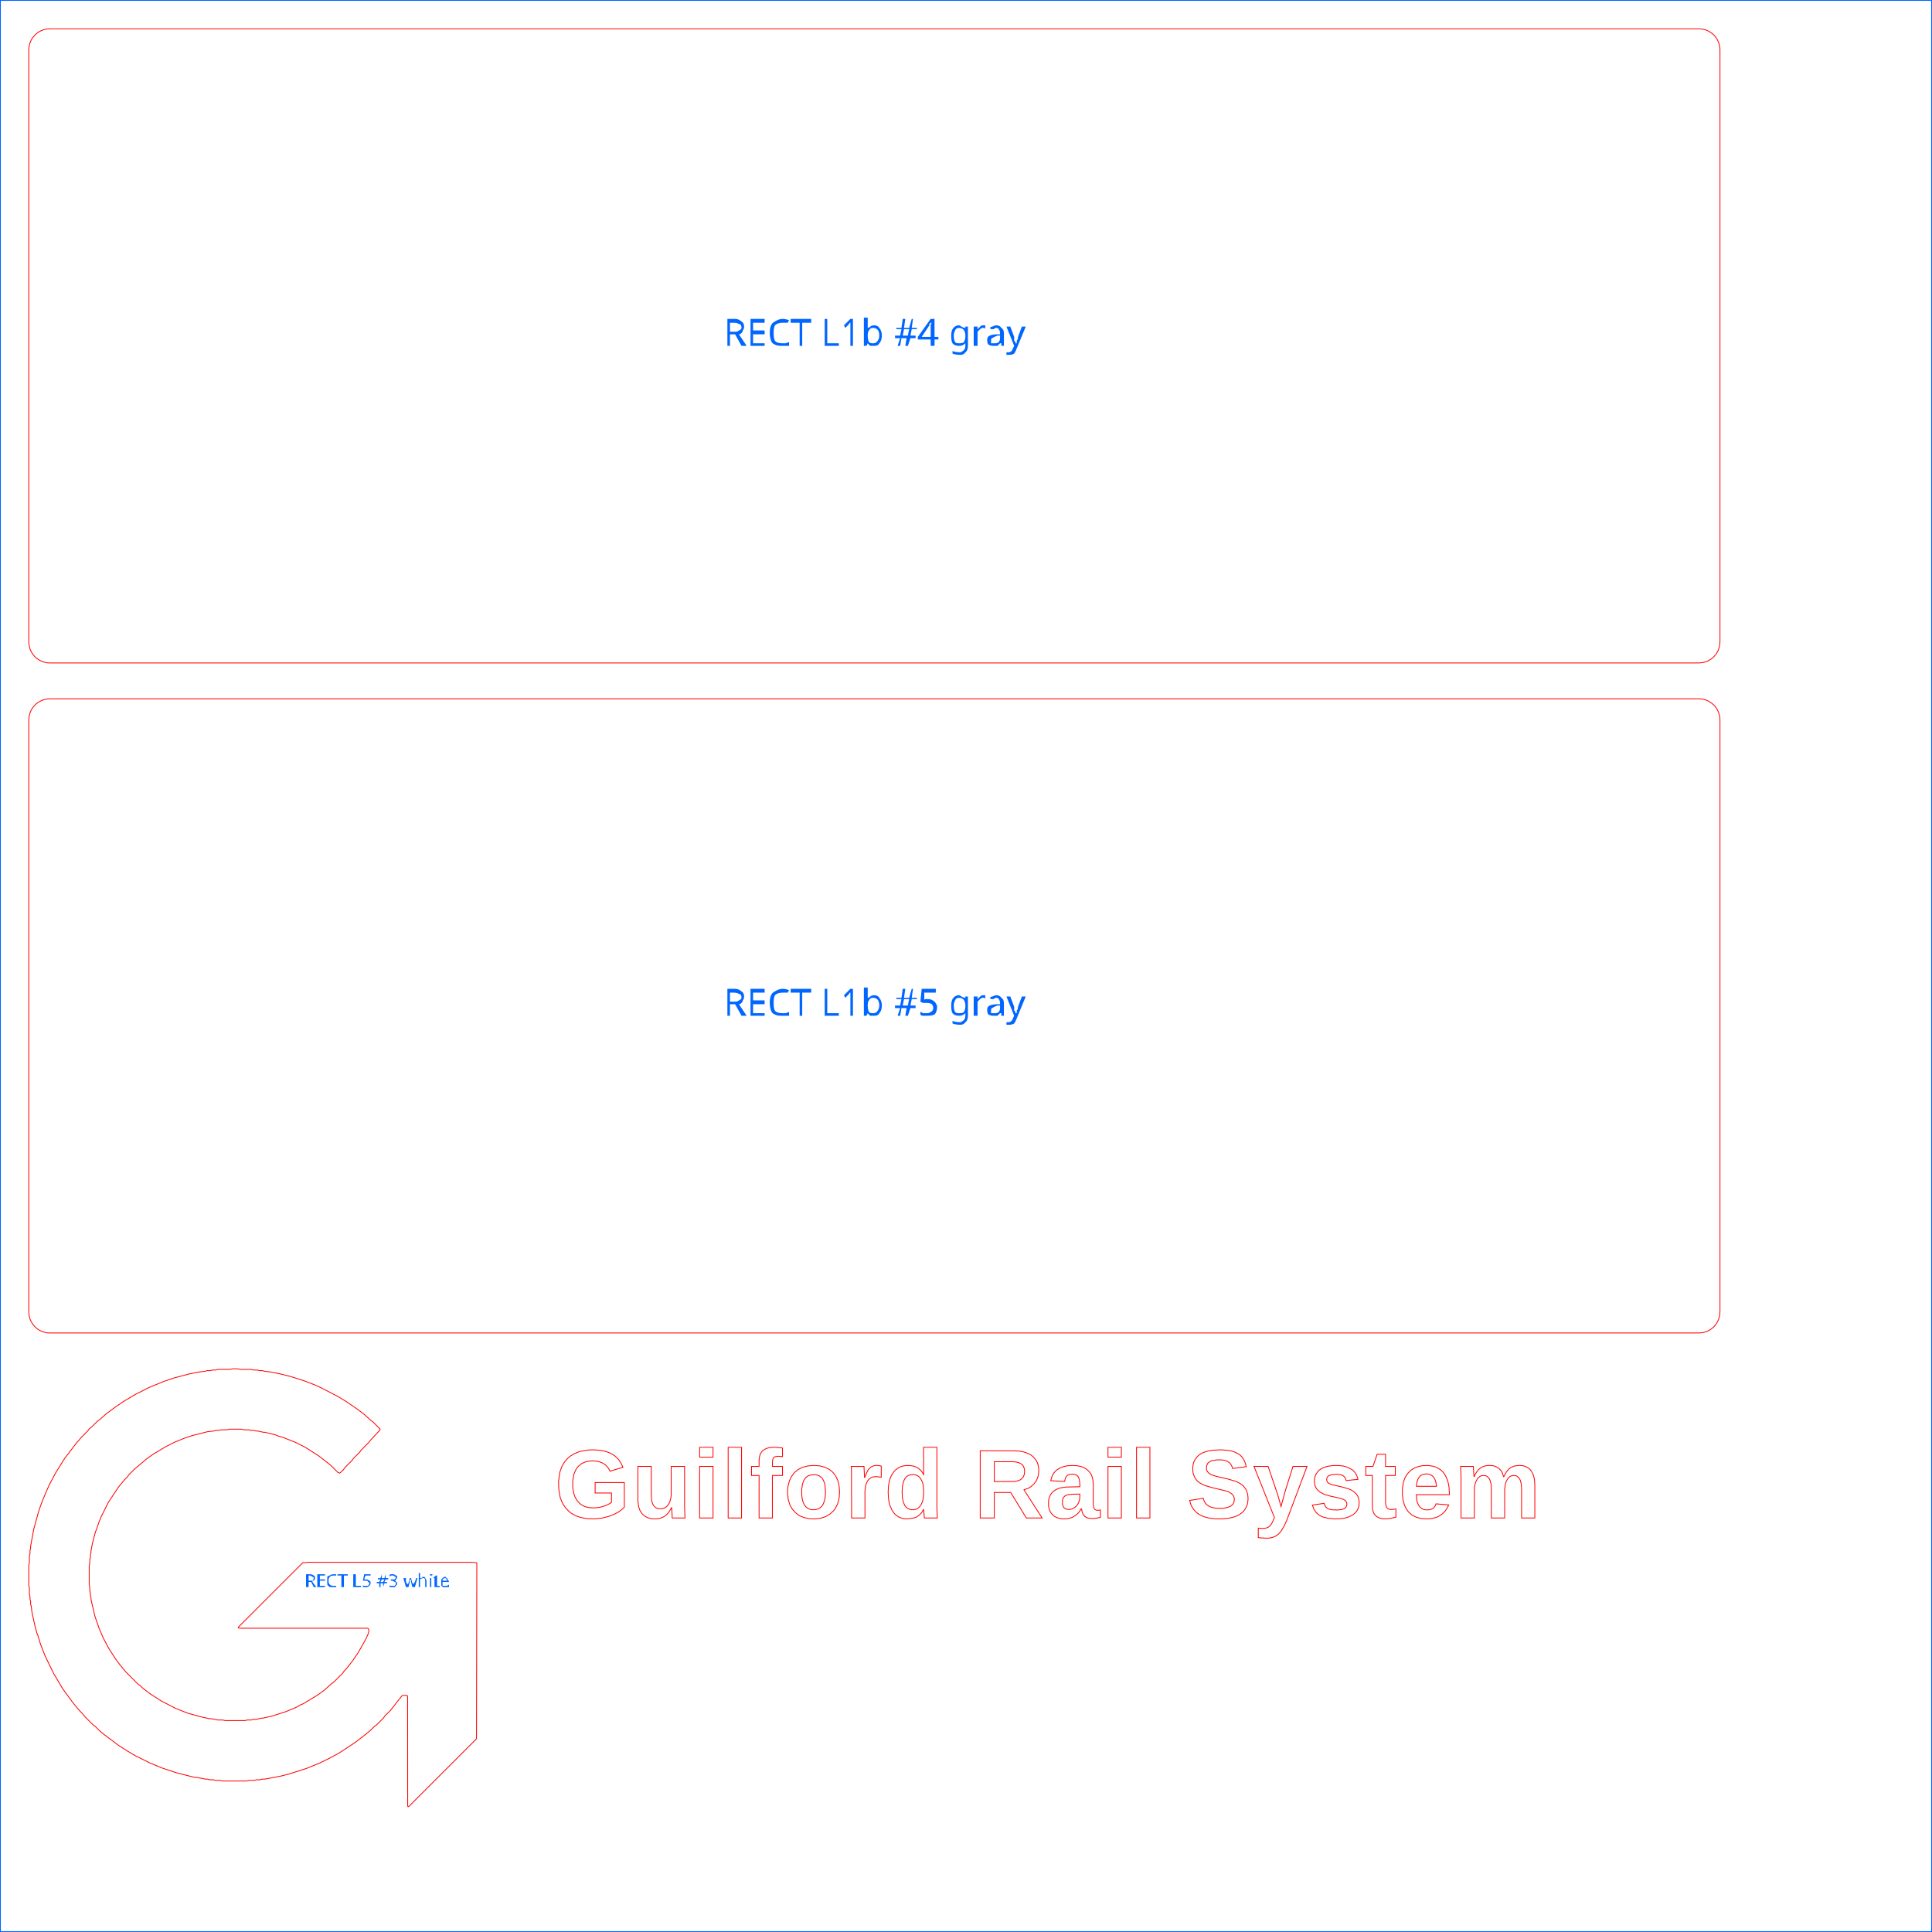
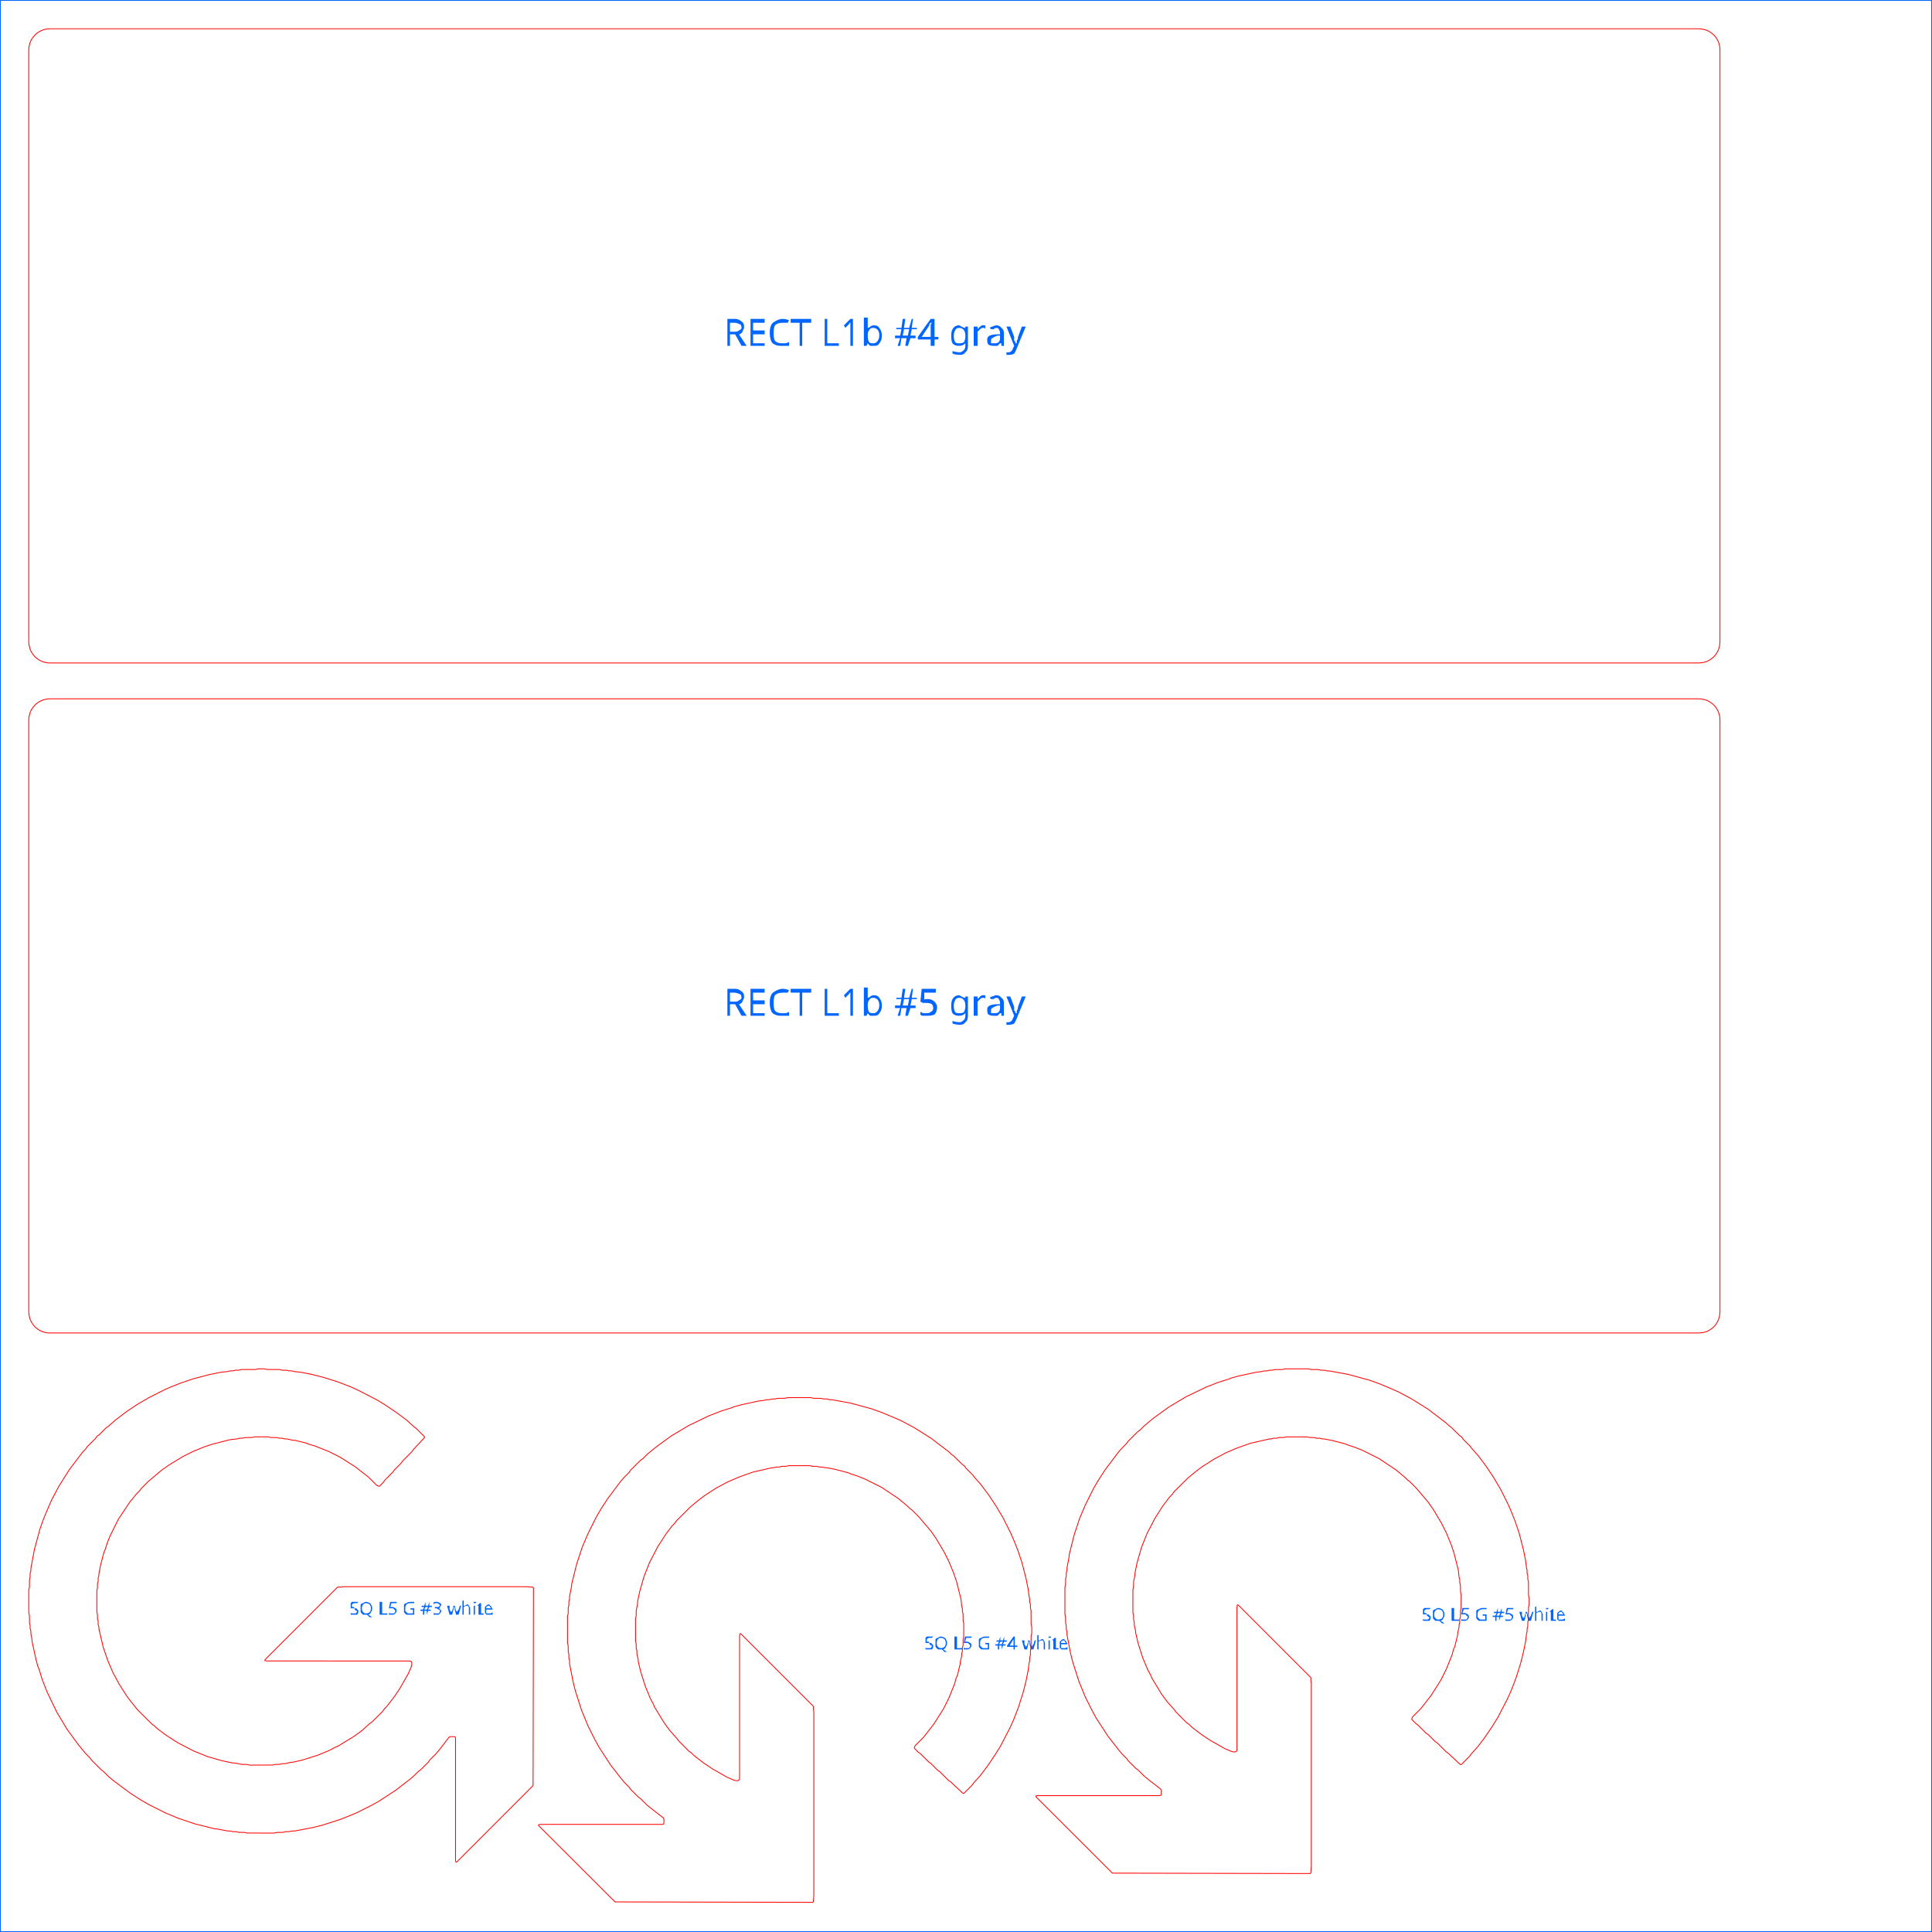
<svg xmlns="http://www.w3.org/2000/svg" width="23.5in" height="23.5in" viewBox="0 0 23.5 23.5">
  <g id="guides_do_not_output" fill="none" stroke="#0066FF" stroke-width="0.02">
    <rect x="0" y="0" width="23.5" height="23.5" />
  </g>
  <g id="labels_do_not_output" fill="#0066FF">
    <text x="10.636" y="4.207" font-size="0.45" text-anchor="middle" font-family="sans-serif">RECT L1b #4 gray</text>
    <text x="10.636" y="12.357" font-size="0.45" text-anchor="middle" font-family="sans-serif">RECT L1b #5 gray</text>
-     <text x="4.592" y="19.306" font-size="0.22" text-anchor="middle" font-family="sans-serif">RECT L5 #3 white</text>
+     <text x="5.128" y="19.642" font-size="0.22" text-anchor="middle" font-family="sans-serif">SQ L5 G #3 white</text>
+     <text x="12.122" y="20.064" font-size="0.22" text-anchor="middle" font-family="sans-serif">SQ L5 G #4 white</text>
+     <text x="18.172" y="19.714" font-size="0.22" text-anchor="middle" font-family="sans-serif">SQ L5 G #5 white</text>
  </g>
  <g id="cut" fill="none" stroke="#FF0000" stroke-width="0.01">
-     <path fill-rule="evenodd" d="M20.664,8.064 L0.607,8.064 L0.569,8.062 L0.52,8.049 L0.486,8.034 L0.454,8.014 L0.425,7.989 L0.401,7.96 L0.38,7.928 L0.365,7.894 L0.353,7.845 L0.35,7.807 L0.35,0.607 L0.353,0.569 L0.365,0.52 L0.38,0.486 L0.401,0.454 L0.434,0.417 L0.464,0.393 L0.497,0.375 L0.532,0.361 L0.569,0.353 L0.607,0.35 L20.664,0.35 L20.702,0.353 L20.751,0.365 L20.785,0.38 L20.817,0.401 L20.846,0.425 L20.871,0.454 L20.891,0.486 L20.906,0.52 L20.919,0.569 L20.921,0.607 L20.921,7.807 L20.916,7.857 L20.902,7.905 L20.878,7.95 L20.846,7.989 L20.807,8.021 L20.763,8.045 L20.715,8.059 Z M20.664,16.214 L0.607,16.214 L0.569,16.212 L0.52,16.199 L0.486,16.184 L0.454,16.164 L0.425,16.139 L0.401,16.11 L0.38,16.078 L0.365,16.044 L0.353,15.995 L0.35,15.957 L0.35,8.757 L0.353,8.719 L0.365,8.671 L0.38,8.636 L0.401,8.604 L0.434,8.567 L0.464,8.543 L0.497,8.525 L0.532,8.511 L0.569,8.503 L0.607,8.5 L20.664,8.5 L20.702,8.503 L20.751,8.515 L20.785,8.53 L20.817,8.551 L20.846,8.575 L20.871,8.604 L20.891,8.636 L20.906,8.671 L20.919,8.719 L20.921,8.757 L20.921,15.957 L20.916,16.007 L20.902,16.055 L20.878,16.1 L20.846,16.139 L20.807,16.171 L20.763,16.195 L20.715,16.209 Z M4.955,20.625 L4.947,20.622 L4.902,20.622 L4.887,20.629 L4.749,20.805 L4.681,20.872 L4.666,20.895 L4.58,20.981 L4.558,20.996 L4.505,21.048 L4.46,21.086 L4.318,21.196 L4.123,21.324 L4.041,21.369 L3.891,21.444 L3.726,21.511 L3.516,21.578 L3.419,21.603 L3.224,21.64 L3.186,21.641 L3.164,21.648 L3.119,21.648 L3.096,21.655 L3.029,21.656 L2.999,21.663 L2.707,21.663 L2.684,21.656 L2.617,21.655 L2.594,21.648 L2.549,21.648 L2.527,21.641 L2.497,21.64 L2.385,21.618 L2.362,21.618 L2.145,21.563 L1.965,21.503 L1.823,21.444 L1.643,21.354 L1.553,21.301 L1.445,21.232 L1.265,21.097 L1.216,21.056 L1.155,20.996 L1.133,20.981 L1.028,20.876 L1.009,20.85 L0.965,20.805 L0.886,20.71 L0.764,20.543 L0.652,20.355 L0.547,20.138 L0.494,20.003 L0.46,19.891 L0.45,19.868 L0.427,19.786 L0.388,19.606 L0.38,19.538 L0.373,19.516 L0.372,19.479 L0.365,19.456 L0.365,19.419 L0.358,19.396 L0.357,19.314 L0.35,19.284 L0.35,19.036 L0.357,19.006 L0.358,18.924 L0.365,18.901 L0.365,18.857 L0.372,18.834 L0.373,18.804 L0.41,18.602 L0.472,18.377 L0.509,18.272 L0.562,18.145 L0.599,18.062 L0.674,17.92 L0.786,17.74 L0.935,17.545 L0.964,17.515 L0.98,17.493 L1.069,17.403 L1.088,17.377 L1.111,17.361 L1.185,17.287 L1.208,17.271 L1.288,17.2 L1.41,17.109 L1.523,17.034 L1.65,16.959 L1.815,16.876 L1.995,16.802 L2.13,16.757 L2.302,16.712 L2.422,16.688 L2.497,16.679 L2.519,16.672 L2.557,16.672 L2.579,16.665 L2.624,16.664 L2.647,16.657 L2.797,16.657 L2.827,16.65 L2.894,16.65 L2.924,16.657 L3.059,16.657 L3.081,16.664 L3.134,16.665 L3.156,16.672 L3.194,16.672 L3.216,16.679 L3.291,16.688 L3.411,16.712 L3.531,16.742 L3.696,16.794 L3.831,16.846 L3.913,16.884 L4.115,16.989 L4.213,17.049 L4.333,17.131 L4.43,17.204 L4.513,17.279 L4.535,17.294 L4.621,17.38 L4.623,17.388 L4.621,17.395 L4.502,17.523 L4.486,17.545 L4.389,17.643 L4.374,17.665 L4.299,17.74 L4.284,17.762 L4.194,17.852 L4.179,17.875 L4.141,17.912 L4.13,17.919 L4.108,17.908 L4.018,17.819 L3.876,17.708 L3.711,17.603 L3.591,17.543 L3.441,17.483 L3.374,17.464 L3.351,17.453 L3.224,17.422 L3.201,17.421 L3.141,17.407 L3.111,17.406 L3.089,17.399 L3.051,17.399 L3.029,17.392 L2.962,17.391 L2.939,17.384 L2.789,17.384 L2.759,17.391 L2.684,17.392 L2.662,17.399 L2.624,17.399 L2.602,17.406 L2.527,17.414 L2.34,17.461 L2.25,17.491 L2.122,17.543 L2.017,17.596 L1.867,17.686 L1.79,17.74 L1.639,17.867 L1.564,17.942 L1.549,17.965 L1.512,18.002 L1.44,18.09 L1.319,18.272 L1.229,18.452 L1.199,18.527 L1.172,18.609 L1.161,18.632 L1.124,18.774 L1.107,18.864 L1.107,18.887 L1.1,18.909 L1.099,18.947 L1.092,18.969 L1.091,19.021 L1.085,19.044 L1.085,19.276 L1.091,19.299 L1.092,19.351 L1.099,19.374 L1.1,19.411 L1.107,19.433 L1.107,19.456 L1.154,19.658 L1.206,19.808 L1.258,19.928 L1.326,20.055 L1.409,20.183 L1.455,20.245 L1.527,20.333 L1.68,20.486 L1.703,20.502 L1.738,20.535 L1.827,20.603 L1.957,20.687 L2.13,20.777 L2.28,20.837 L2.437,20.881 L2.549,20.906 L2.579,20.906 L2.647,20.921 L2.707,20.921 L2.737,20.928 L2.984,20.928 L3.006,20.921 L3.059,20.921 L3.081,20.914 L3.119,20.913 L3.179,20.899 L3.201,20.898 L3.306,20.874 L3.471,20.822 L3.599,20.769 L3.658,20.736 L3.688,20.724 L3.861,20.619 L3.946,20.558 L4.033,20.479 L4.056,20.464 L4.168,20.352 L4.187,20.325 L4.216,20.295 L4.295,20.193 L4.357,20.101 L4.447,19.943 L4.477,19.876 L4.486,19.846 L4.486,19.823 L4.477,19.808 L4.468,19.805 L2.924,19.805 L2.899,19.801 L2.899,19.793 L2.913,19.778 L3.681,19.01 L3.688,19.006 L3.711,19.008 L3.741,19.003 L5.727,19.003 L5.794,19.008 L5.8,19.014 L5.796,21.15 L4.97,21.976 L4.961,21.974 L4.959,21.959 L4.958,20.64 Z M7.971,18.335 L7.999,18.349 L8.015,18.352 L8.052,18.352 L8.078,18.345 L8.101,18.331 L8.116,18.318 L8.134,18.294 L8.148,18.266 L8.16,18.223 L8.164,18.186 L8.164,17.837 L8.327,17.837 L8.327,18.337 L8.332,18.464 L8.177,18.464 L8.17,18.339 L8.167,18.339 L8.149,18.372 L8.13,18.401 L8.108,18.424 L8.084,18.443 L8.058,18.457 L8.029,18.467 L7.998,18.473 L7.965,18.475 L7.933,18.474 L7.904,18.468 L7.877,18.46 L7.842,18.441 L7.812,18.414 L7.796,18.392 L7.782,18.367 L7.772,18.339 L7.765,18.307 L7.759,18.254 L7.759,17.837 L7.922,17.837 L7.922,18.188 L7.925,18.239 L7.928,18.261 L7.941,18.297 L7.949,18.312 Z M8.51,18.464 L8.51,17.837 L8.673,17.837 L8.673,18.464 Z M10.141,18.374 L10.097,18.415 L10.046,18.446 L9.986,18.466 L9.918,18.475 L9.846,18.473 L9.782,18.46 L9.726,18.437 L9.678,18.402 L9.638,18.358 L9.608,18.305 L9.589,18.244 L9.58,18.174 L9.58,18.125 L9.585,18.078 L9.601,18.015 L9.627,17.959 L9.663,17.912 L9.709,17.874 L9.763,17.847 L9.826,17.831 L9.897,17.825 L9.969,17.83 L10.032,17.846 L10.086,17.872 L10.131,17.909 L10.166,17.955 L10.192,18.011 L10.207,18.076 L10.212,18.15 L10.207,18.222 L10.191,18.286 L10.164,18.341 Z M10.016,18.006 L9.999,17.979 L9.969,17.954 L9.932,17.94 L9.899,17.937 L9.854,17.943 L9.834,17.95 L9.816,17.961 L9.801,17.974 L9.776,18.009 L9.76,18.057 L9.752,18.116 L9.752,18.183 L9.757,18.228 L9.767,18.267 L9.781,18.3 L9.807,18.333 L9.831,18.35 L9.859,18.361 L9.88,18.364 L9.915,18.363 L9.937,18.358 L9.957,18.351 L9.975,18.34 L9.99,18.327 L10.004,18.31 L10.015,18.291 L10.032,18.243 L10.04,18.184 L10.041,18.15 L10.035,18.067 L10.029,18.04 Z M10.357,17.91 L10.354,17.837 L10.509,17.837 L10.516,17.971 L10.519,17.971 L10.538,17.922 L10.555,17.888 L10.571,17.865 L10.593,17.845 L10.619,17.832 L10.65,17.825 L10.688,17.826 L10.719,17.833 L10.719,17.969 L10.682,17.963 L10.65,17.961 L10.621,17.964 L10.596,17.973 L10.574,17.988 L10.555,18.01 L10.54,18.038 L10.533,18.059 L10.525,18.097 L10.521,18.14 L10.521,18.464 L10.358,18.464 Z M12.441,17.658 L12.478,17.669 L12.512,17.683 L12.542,17.7 L12.569,17.721 L12.6,17.758 L12.616,17.787 L12.627,17.818 L12.635,17.871 L12.634,17.919 L12.623,17.971 L12.608,18.006 L12.578,18.049 L12.54,18.083 L12.507,18.103 L12.455,18.121 L12.676,18.464 L12.484,18.464 L12.294,18.154 L12.094,18.154 L12.094,18.464 L11.923,18.464 L11.923,17.647 L12.354,17.648 L12.399,17.651 Z M12.359,17.783 L12.313,17.78 L12.094,17.78 L12.094,18.021 L12.34,18.02 L12.389,18.01 L12.413,17.998 L12.426,17.988 L12.447,17.964 L12.459,17.934 L12.463,17.898 L12.459,17.862 L12.447,17.832 L12.426,17.809 L12.396,17.793 Z M7.31,18.331 L7.351,18.319 L7.388,18.304 L7.419,18.287 L7.438,18.273 L7.438,18.16 L7.239,18.16 L7.239,18.033 L7.594,18.033 L7.594,18.333 L7.559,18.365 L7.52,18.393 L7.475,18.417 L7.408,18.444 L7.319,18.466 L7.226,18.475 L7.143,18.472 L7.113,18.468 L7.057,18.456 L7.006,18.438 L6.96,18.413 L6.939,18.399 L6.919,18.383 L6.884,18.346 L6.854,18.304 L6.841,18.281 L6.82,18.231 L6.812,18.205 L6.797,18.117 L6.794,18.019 L6.806,17.928 L6.812,17.9 L6.83,17.849 L6.841,17.825 L6.868,17.781 L6.884,17.761 L6.92,17.725 L6.94,17.71 L6.984,17.683 L7.033,17.662 L7.059,17.654 L7.147,17.638 L7.211,17.635 L7.258,17.637 L7.342,17.648 L7.38,17.659 L7.415,17.672 L7.447,17.688 L7.476,17.707 L7.502,17.73 L7.525,17.755 L7.545,17.783 L7.562,17.814 L7.577,17.848 L7.419,17.895 L7.405,17.866 L7.387,17.841 L7.365,17.819 L7.33,17.796 L7.301,17.784 L7.258,17.773 L7.211,17.77 L7.173,17.771 L7.121,17.782 L7.076,17.802 L7.039,17.831 L7.018,17.855 L7.001,17.883 L6.981,17.931 L6.973,17.968 L6.967,18.008 L6.966,18.074 L6.97,18.117 L6.982,18.174 L6.994,18.208 L7.02,18.253 L7.053,18.289 L7.079,18.308 L7.108,18.323 L7.14,18.333 L7.174,18.339 L7.223,18.341 L7.267,18.338 Z M11.243,18.464 L11.235,18.362 L11.232,18.362 L11.212,18.396 L11.2,18.411 L11.172,18.437 L11.139,18.456 L11.1,18.468 L11.032,18.475 L10.98,18.47 L10.935,18.454 L10.896,18.427 L10.873,18.404 L10.845,18.359 L10.823,18.307 L10.813,18.267 L10.807,18.223 L10.803,18.151 L10.807,18.077 L10.814,18.033 L10.824,17.993 L10.838,17.957 L10.856,17.925 L10.877,17.896 L10.901,17.873 L10.927,17.854 L10.957,17.84 L10.99,17.83 L11.025,17.826 L11.066,17.826 L11.106,17.832 L11.143,17.844 L11.175,17.863 L11.196,17.881 L11.214,17.902 L11.235,17.936 L11.234,17.604 L11.396,17.604 L11.396,18.337 L11.401,18.464 Z M11.217,18.021 L11.196,17.982 L11.176,17.96 L11.152,17.945 L11.113,17.936 L11.071,17.939 L11.045,17.949 L11.03,17.959 L11.016,17.973 L11,17.998 L10.987,18.03 L10.976,18.084 L10.973,18.151 L10.976,18.216 L10.987,18.269 L11.005,18.311 L11.016,18.327 L11.045,18.351 L11.08,18.363 L11.111,18.364 L11.141,18.358 L11.158,18.35 L11.174,18.339 L11.188,18.325 L11.206,18.298 L11.22,18.265 L11.227,18.239 L11.236,18.164 L11.232,18.084 L11.224,18.044 Z M9.02,17.604 L9.02,18.464 L8.857,18.464 L8.857,17.604 Z M9.238,17.719 L9.248,17.687 L9.264,17.66 L9.286,17.638 L9.324,17.618 L9.359,17.608 L9.4,17.604 L9.456,17.605 L9.518,17.613 L9.518,17.718 L9.471,17.713 L9.431,17.718 L9.418,17.724 L9.409,17.732 L9.403,17.743 L9.397,17.762 L9.395,17.837 L9.518,17.837 L9.518,17.947 L9.395,17.947 L9.395,18.464 L9.233,18.464 L9.233,17.947 L9.141,17.947 L9.141,17.837 L9.233,17.837 L9.233,17.757 Z M8.673,17.604 L8.673,17.724 L8.51,17.724 L8.51,17.604 Z M15.328,18.706 L15.305,18.702 L15.305,18.587 L15.344,18.591 L15.378,18.59 L15.407,18.585 L15.43,18.574 L15.451,18.555 L15.467,18.534 L15.483,18.502 L15.501,18.457 L15.253,17.837 L15.425,17.837 L15.541,18.18 L15.582,18.324 L15.634,18.133 L15.727,17.837 L15.898,17.837 L15.65,18.497 L15.616,18.569 L15.59,18.612 L15.564,18.646 L15.546,18.664 L15.517,18.684 L15.485,18.698 L15.448,18.707 L15.422,18.71 Z M12.821,18.441 L12.795,18.417 L12.775,18.388 L12.761,18.354 L12.754,18.315 L12.753,18.27 L12.759,18.227 L12.774,18.189 L12.788,18.166 L12.806,18.147 L12.827,18.13 L12.851,18.116 L12.879,18.104 L12.909,18.096 L12.961,18.088 L13.135,18.084 L13.135,18.052 L13.129,17.998 L13.117,17.966 L13.105,17.951 L13.091,17.941 L13.059,17.931 L13.016,17.933 L12.999,17.938 L12.98,17.948 L12.97,17.959 L12.962,17.973 L12.956,17.991 L12.95,18.019 L12.781,18.011 L12.792,17.968 L12.803,17.942 L12.817,17.919 L12.834,17.899 L12.853,17.881 L12.889,17.858 L12.93,17.841 L12.977,17.83 L13.05,17.825 L13.106,17.829 L13.155,17.84 L13.184,17.851 L13.21,17.866 L13.243,17.894 L13.269,17.928 L13.281,17.954 L13.293,17.999 L13.298,18.05 L13.298,18.295 L13.304,18.339 L13.314,18.357 L13.329,18.367 L13.349,18.371 L13.385,18.367 L13.385,18.456 L13.34,18.466 L13.294,18.47 L13.252,18.469 L13.22,18.46 L13.195,18.445 L13.177,18.424 L13.164,18.396 L13.155,18.352 L13.152,18.352 L13.127,18.39 L13.113,18.406 L13.082,18.433 L13.048,18.454 L13.01,18.468 L12.968,18.474 L12.93,18.475 L12.902,18.472 L12.864,18.463 L12.842,18.453 Z M12.99,18.181 L12.971,18.187 L12.956,18.195 L12.944,18.205 L12.934,18.218 L12.928,18.233 L12.923,18.252 L12.923,18.294 L12.934,18.328 L12.943,18.34 L12.954,18.349 L12.981,18.36 L13.016,18.36 L13.045,18.352 L13.067,18.341 L13.091,18.321 L13.107,18.301 L13.12,18.277 L13.13,18.245 L13.134,18.219 L13.135,18.173 L13.042,18.175 Z M13.477,17.837 L13.64,17.837 L13.64,18.464 L13.477,18.464 Z M17.133,18.392 L17.11,18.361 L17.083,18.308 L17.066,18.246 L17.058,18.174 L17.059,18.098 L17.07,18.03 L17.091,17.972 L17.122,17.923 L17.162,17.883 L17.209,17.854 L17.246,17.84 L17.307,17.827 L17.375,17.826 L17.436,17.835 L17.472,17.848 L17.519,17.875 L17.547,17.9 L17.57,17.93 L17.59,17.965 L17.606,18.004 L17.618,18.047 L17.626,18.096 L17.63,18.181 L17.228,18.181 L17.23,18.224 L17.236,18.262 L17.252,18.303 L17.274,18.334 L17.303,18.355 L17.32,18.361 L17.348,18.366 L17.385,18.364 L17.409,18.358 L17.429,18.348 L17.445,18.333 L17.458,18.314 L17.467,18.292 L17.621,18.305 L17.609,18.332 L17.579,18.38 L17.541,18.417 L17.496,18.446 L17.471,18.456 L17.414,18.471 L17.35,18.475 L17.284,18.47 L17.225,18.454 L17.175,18.428 Z M17.267,17.961 L17.252,17.982 L17.238,18.016 L17.232,18.046 L17.229,18.079 L17.473,18.079 L17.466,18.033 L17.454,17.995 L17.436,17.966 L17.425,17.954 L17.406,17.941 L17.384,17.932 L17.368,17.929 L17.332,17.929 L17.299,17.938 L17.285,17.945 Z M16.481,18.405 L16.458,18.423 L16.432,18.439 L16.386,18.458 L16.352,18.466 L16.314,18.472 L16.231,18.475 L16.155,18.468 L16.092,18.452 L16.066,18.441 L16.043,18.427 L16.023,18.411 L16.005,18.392 L15.983,18.36 L15.963,18.307 L16.106,18.286 L16.113,18.306 L16.126,18.329 L16.139,18.342 L16.153,18.352 L16.173,18.359 L16.198,18.364 L16.263,18.367 L16.319,18.362 L16.352,18.35 L16.365,18.34 L16.375,18.328 L16.383,18.302 L16.381,18.281 L16.374,18.265 L16.362,18.251 L16.343,18.239 L16.3,18.224 L16.173,18.196 L16.105,18.175 L16.057,18.15 L16.022,18.119 L16.005,18.093 L15.994,18.065 L15.989,18.032 L15.988,18 L15.992,17.972 L16.005,17.935 L16.027,17.902 L16.046,17.883 L16.069,17.867 L16.095,17.853 L16.141,17.837 L16.212,17.826 L16.289,17.826 L16.339,17.832 L16.396,17.849 L16.444,17.875 L16.464,17.892 L16.481,17.911 L16.495,17.932 L16.506,17.955 L16.518,17.994 L16.374,18.009 L16.367,17.985 L16.359,17.971 L16.348,17.959 L16.335,17.949 L16.318,17.941 L16.297,17.936 L16.253,17.933 L16.203,17.937 L16.166,17.948 L16.154,17.956 L16.145,17.967 L16.139,17.981 L16.137,17.997 L16.14,18.014 L16.147,18.029 L16.16,18.04 L16.173,18.048 L16.21,18.061 L16.336,18.09 L16.409,18.112 L16.438,18.125 L16.462,18.14 L16.497,18.171 L16.515,18.198 L16.526,18.224 L16.531,18.255 L16.532,18.296 L16.528,18.324 L16.514,18.362 L16.499,18.384 Z M18.086,17.957 L18.074,17.951 L18.045,17.947 L18.021,17.95 L18,17.959 L17.981,17.975 L17.97,17.989 L17.955,18.015 L17.944,18.044 L17.937,18.078 L17.934,18.114 L17.933,18.464 L17.771,18.464 L17.771,17.953 L17.766,17.837 L17.921,17.837 L17.929,17.961 L17.931,17.961 L17.947,17.928 L17.965,17.899 L17.985,17.876 L18.006,17.857 L18.03,17.843 L18.056,17.833 L18.084,17.827 L18.114,17.825 L18.159,17.828 L18.178,17.833 L18.197,17.84 L18.229,17.859 L18.255,17.885 L18.266,17.901 L18.275,17.919 L18.288,17.961 L18.292,17.961 L18.32,17.908 L18.347,17.875 L18.376,17.851 L18.419,17.832 L18.47,17.825 L18.525,17.828 L18.55,17.835 L18.574,17.846 L18.595,17.86 L18.613,17.877 L18.629,17.898 L18.648,17.934 L18.661,17.978 L18.666,18.011 L18.669,18.066 L18.669,18.464 L18.508,18.464 L18.508,18.112 L18.502,18.04 L18.491,18.003 L18.476,17.976 L18.454,17.957 L18.442,17.951 L18.413,17.947 L18.397,17.948 L18.376,17.955 L18.363,17.962 L18.345,17.979 L18.321,18.018 L18.309,18.058 L18.302,18.12 L18.302,18.464 L18.14,18.464 L18.14,18.112 L18.137,18.061 L18.134,18.04 L18.123,18.003 L18.108,17.976 Z M16.745,18.447 L16.725,18.428 L16.709,18.404 L16.699,18.376 L16.693,18.342 L16.692,17.947 L16.613,17.947 L16.613,17.837 L16.7,17.837 L16.751,17.689 L16.853,17.689 L16.853,17.837 L16.972,17.837 L16.972,17.947 L16.853,17.947 L16.853,18.273 L16.855,18.3 L16.861,18.323 L16.868,18.336 L16.877,18.347 L16.893,18.356 L16.907,18.36 L16.928,18.362 L16.979,18.354 L16.979,18.454 L16.915,18.469 L16.867,18.474 L16.83,18.474 L16.808,18.472 L16.778,18.464 Z M15.13,18.377 L15.106,18.401 L15.076,18.422 L15.042,18.44 L15.003,18.454 L14.96,18.464 L14.911,18.471 L14.859,18.475 L14.805,18.475 L14.756,18.472 L14.711,18.466 L14.67,18.456 L14.633,18.444 L14.6,18.428 L14.57,18.41 L14.544,18.388 L14.521,18.363 L14.502,18.335 L14.486,18.304 L14.47,18.251 L14.635,18.224 L14.645,18.254 L14.659,18.28 L14.678,18.301 L14.7,18.318 L14.727,18.331 L14.758,18.34 L14.794,18.345 L14.835,18.347 L14.89,18.344 L14.913,18.34 L14.953,18.328 L14.969,18.32 L14.994,18.299 L15.003,18.286 L15.013,18.256 L15.013,18.222 L15.005,18.197 L14.986,18.174 L14.959,18.154 L14.936,18.143 L14.903,18.133 L14.737,18.093 L14.659,18.07 L14.625,18.055 L14.595,18.038 L14.573,18.022 L14.551,17.999 L14.53,17.967 L14.515,17.929 L14.509,17.891 L14.508,17.845 L14.517,17.795 L14.528,17.766 L14.555,17.727 L14.578,17.704 L14.605,17.684 L14.637,17.668 L14.693,17.65 L14.758,17.639 L14.858,17.635 L14.946,17.643 L14.984,17.651 L15.018,17.662 L15.061,17.683 L15.085,17.7 L15.106,17.721 L15.123,17.746 L15.138,17.773 L15.15,17.805 L15.159,17.84 L14.993,17.862 L14.982,17.83 L14.97,17.809 L14.954,17.792 L14.935,17.779 L14.912,17.768 L14.884,17.761 L14.853,17.757 L14.805,17.757 L14.743,17.767 L14.727,17.773 L14.701,17.789 L14.691,17.799 L14.678,17.824 L14.674,17.859 L14.678,17.883 L14.688,17.902 L14.707,17.922 L14.734,17.938 L14.789,17.956 L14.942,17.992 L15.021,18.015 L15.056,18.029 L15.085,18.045 L15.109,18.062 L15.129,18.081 L15.153,18.113 L15.167,18.145 L15.177,18.18 L15.181,18.228 L15.178,18.267 L15.171,18.302 L15.15,18.349 Z M13.987,18.464 L13.824,18.464 L13.824,17.604 L13.987,17.604 Z M13.64,17.724 L13.477,17.724 L13.477,17.604 L13.64,17.604 Z" />
+     <path fill-rule="evenodd" d="M20.664,8.064 L0.607,8.064 L0.569,8.062 L0.52,8.049 L0.486,8.034 L0.454,8.014 L0.425,7.989 L0.401,7.96 L0.38,7.928 L0.365,7.894 L0.353,7.845 L0.35,7.807 L0.35,0.607 L0.353,0.569 L0.365,0.52 L0.38,0.486 L0.401,0.454 L0.434,0.417 L0.464,0.393 L0.497,0.375 L0.532,0.361 L0.569,0.353 L0.607,0.35 L20.664,0.35 L20.702,0.353 L20.751,0.365 L20.785,0.38 L20.817,0.401 L20.846,0.425 L20.871,0.454 L20.891,0.486 L20.906,0.52 L20.919,0.569 L20.921,0.607 L20.921,7.807 L20.916,7.857 L20.902,7.905 L20.878,7.95 L20.846,7.989 L20.807,8.021 L20.763,8.045 L20.715,8.059 Z M20.664,16.214 L0.607,16.214 L0.569,16.212 L0.52,16.199 L0.486,16.184 L0.454,16.164 L0.425,16.139 L0.401,16.11 L0.38,16.078 L0.365,16.044 L0.353,15.995 L0.35,15.957 L0.35,8.757 L0.353,8.719 L0.365,8.671 L0.38,8.636 L0.401,8.604 L0.434,8.567 L0.464,8.543 L0.497,8.525 L0.532,8.511 L0.569,8.503 L0.607,8.5 L20.664,8.5 L20.702,8.503 L20.751,8.515 L20.785,8.53 L20.817,8.551 L20.846,8.575 L20.871,8.604 L20.891,8.636 L20.906,8.671 L20.919,8.719 L20.921,8.757 L20.921,15.957 L20.916,16.007 L20.902,16.055 L20.878,16.1 L20.846,16.139 L20.807,16.171 L20.763,16.195 L20.715,16.209 Z M5.537,21.128 L5.529,21.124 L5.478,21.124 L5.461,21.132 L5.347,21.28 L5.305,21.33 L5.229,21.406 L5.212,21.432 L5.115,21.528 L5.09,21.546 L5.031,21.604 L4.98,21.647 L4.82,21.771 L4.6,21.915 L4.507,21.965 L4.338,22.05 L4.153,22.126 L3.916,22.202 L3.807,22.229 L3.587,22.271 L3.545,22.272 L3.52,22.279 L3.469,22.28 L3.444,22.288 L3.368,22.289 L3.334,22.297 L3.005,22.296 L2.979,22.289 L2.903,22.288 L2.878,22.28 L2.828,22.279 L2.802,22.272 L2.768,22.271 L2.642,22.247 L2.616,22.246 L2.372,22.185 L2.169,22.117 L2.009,22.05 L1.806,21.948 L1.705,21.889 L1.584,21.811 L1.381,21.66 L1.325,21.613 L1.257,21.546 L1.232,21.528 L1.114,21.41 L1.093,21.381 L1.042,21.33 L0.954,21.223 L0.816,21.035 L0.69,20.824 L0.572,20.579 L0.513,20.427 L0.474,20.3 L0.462,20.275 L0.437,20.182 L0.393,19.98 L0.383,19.904 L0.376,19.878 L0.375,19.836 L0.367,19.811 L0.366,19.769 L0.359,19.743 L0.358,19.651 L0.35,19.617 L0.35,19.338 L0.358,19.304 L0.359,19.212 L0.366,19.186 L0.367,19.136 L0.375,19.11 L0.376,19.076 L0.418,18.849 L0.487,18.595 L0.529,18.477 L0.589,18.334 L0.63,18.241 L0.715,18.08 L0.842,17.878 L1.009,17.658 L1.042,17.625 L1.059,17.599 L1.16,17.498 L1.181,17.469 L1.207,17.451 L1.291,17.367 L1.317,17.35 L1.407,17.27 L1.544,17.167 L1.671,17.082 L1.815,16.998 L2,16.905 L2.076,16.871 L2.203,16.821 L2.355,16.77 L2.549,16.719 L2.684,16.692 L2.768,16.683 L2.794,16.675 L2.836,16.674 L2.861,16.667 L2.912,16.666 L2.937,16.658 L3.106,16.658 L3.14,16.65 L3.216,16.65 L3.249,16.658 L3.401,16.658 L3.427,16.666 L3.486,16.667 L3.511,16.674 L3.553,16.675 L3.579,16.683 L3.663,16.692 L3.798,16.719 L3.933,16.753 L4.119,16.812 L4.271,16.871 L4.364,16.914 L4.592,17.032 L4.701,17.099 L4.837,17.192 L4.946,17.274 L5.039,17.358 L5.064,17.376 L5.161,17.473 L5.164,17.481 L5.161,17.489 L5.027,17.633 L5.009,17.658 L4.9,17.768 L4.883,17.793 L4.799,17.878 L4.781,17.903 L4.681,18.004 L4.663,18.03 L4.621,18.072 L4.609,18.079 L4.583,18.067 L4.482,17.967 L4.322,17.842 L4.136,17.724 L4.001,17.656 L3.832,17.589 L3.756,17.567 L3.731,17.555 L3.587,17.519 L3.562,17.519 L3.494,17.503 L3.461,17.502 L3.435,17.494 L3.393,17.493 L3.368,17.486 L3.292,17.485 L3.266,17.477 L3.098,17.477 L3.064,17.485 L2.979,17.486 L2.954,17.493 L2.912,17.494 L2.887,17.502 L2.802,17.511 L2.591,17.564 L2.49,17.597 L2.346,17.656 L2.228,17.715 L2.059,17.817 L1.972,17.878 L1.802,18.021 L1.718,18.106 L1.7,18.131 L1.659,18.173 L1.578,18.272 L1.441,18.477 L1.34,18.68 L1.306,18.764 L1.276,18.857 L1.264,18.882 L1.222,19.043 L1.203,19.144 L1.202,19.169 L1.194,19.195 L1.194,19.237 L1.186,19.262 L1.185,19.321 L1.178,19.347 L1.178,19.608 L1.185,19.634 L1.186,19.693 L1.194,19.718 L1.194,19.76 L1.202,19.785 L1.203,19.811 L1.256,20.039 L1.315,20.208 L1.373,20.343 L1.45,20.486 L1.542,20.63 L1.595,20.7 L1.675,20.799 L1.848,20.971 L1.874,20.989 L1.913,21.026 L2.014,21.102 L2.161,21.197 L2.355,21.298 L2.524,21.366 L2.701,21.417 L2.828,21.444 L2.861,21.445 L2.937,21.461 L3.005,21.462 L3.038,21.47 L3.317,21.469 L3.342,21.462 L3.401,21.461 L3.427,21.453 L3.469,21.452 L3.537,21.436 L3.562,21.435 L3.68,21.408 L3.866,21.349 L4.009,21.29 L4.077,21.253 L4.111,21.239 L4.305,21.121 L4.4,21.052 L4.499,20.963 L4.524,20.946 L4.651,20.82 L4.672,20.79 L4.705,20.756 L4.794,20.641 L4.864,20.537 L4.965,20.36 L4.999,20.284 L5.009,20.25 L5.009,20.224 L4.999,20.208 L4.988,20.204 L3.249,20.203 L3.222,20.199 L3.222,20.191 L3.237,20.174 L4.102,19.309 L4.111,19.303 L4.136,19.306 L4.17,19.3 L6.407,19.3 L6.482,19.306 L6.489,19.313 L6.484,21.719 L5.554,22.65 L5.544,22.647 L5.541,22.63 L5.541,21.145 Z M8.071,22.187 L8.075,22.179 L8.076,22.128 L8.067,22.111 L7.92,21.997 L7.869,21.955 L7.793,21.879 L7.768,21.862 L7.671,21.765 L7.654,21.74 L7.595,21.681 L7.553,21.63 L7.428,21.47 L7.285,21.25 L7.234,21.157 L7.15,20.988 L7.074,20.803 L6.998,20.566 L6.971,20.457 L6.928,20.237 L6.928,20.195 L6.92,20.17 L6.919,20.119 L6.912,20.094 L6.911,20.018 L6.903,19.984 L6.903,19.655 L6.911,19.629 L6.912,19.553 L6.919,19.528 L6.92,19.477 L6.928,19.452 L6.928,19.418 L6.953,19.292 L6.954,19.266 L7.015,19.022 L7.082,18.819 L7.15,18.659 L7.251,18.456 L7.31,18.355 L7.388,18.234 L7.54,18.031 L7.587,17.975 L7.654,17.907 L7.671,17.882 L7.789,17.764 L7.819,17.743 L7.869,17.692 L7.976,17.604 L8.165,17.466 L8.376,17.34 L8.621,17.222 L8.773,17.163 L8.899,17.124 L8.925,17.112 L9.017,17.087 L9.22,17.043 L9.296,17.033 L9.321,17.026 L9.363,17.025 L9.389,17.017 L9.431,17.016 L9.456,17.009 L9.549,17.008 L9.583,17 L9.861,17 L9.895,17.008 L9.988,17.009 L10.013,17.016 L10.064,17.017 L10.089,17.025 L10.123,17.026 L10.351,17.068 L10.604,17.137 L10.723,17.18 L10.866,17.239 L10.959,17.28 L11.119,17.365 L11.322,17.492 L11.541,17.659 L11.575,17.692 L11.6,17.709 L11.702,17.81 L11.731,17.831 L11.748,17.857 L11.832,17.941 L11.85,17.966 L11.93,18.056 L12.033,18.194 L12.117,18.321 L12.202,18.465 L12.295,18.65 L12.328,18.726 L12.379,18.853 L12.43,19.005 L12.48,19.199 L12.507,19.334 L12.517,19.418 L12.524,19.444 L12.525,19.486 L12.533,19.511 L12.534,19.562 L12.541,19.587 L12.542,19.756 L12.55,19.79 L12.55,19.866 L12.542,19.899 L12.541,20.052 L12.534,20.077 L12.533,20.136 L12.525,20.161 L12.524,20.203 L12.517,20.229 L12.507,20.313 L12.48,20.448 L12.446,20.583 L12.387,20.769 L12.328,20.921 L12.286,21.014 L12.168,21.242 L12.1,21.351 L12.008,21.486 L11.925,21.596 L11.841,21.689 L11.824,21.714 L11.727,21.811 L11.719,21.814 L11.71,21.811 L11.567,21.677 L11.541,21.659 L11.431,21.55 L11.406,21.533 L11.322,21.449 L11.296,21.431 L11.195,21.331 L11.17,21.313 L11.128,21.271 L11.121,21.259 L11.132,21.233 L11.233,21.132 L11.358,20.972 L11.476,20.786 L11.543,20.651 L11.611,20.482 L11.632,20.406 L11.645,20.381 L11.68,20.237 L11.681,20.212 L11.697,20.144 L11.698,20.111 L11.706,20.085 L11.706,20.043 L11.714,20.018 L11.715,19.942 L11.722,19.916 L11.723,19.748 L11.715,19.714 L11.714,19.629 L11.706,19.604 L11.706,19.562 L11.698,19.537 L11.689,19.452 L11.636,19.241 L11.602,19.14 L11.543,18.996 L11.484,18.878 L11.383,18.709 L11.322,18.622 L11.178,18.452 L11.094,18.368 L11.069,18.35 L11.026,18.309 L10.928,18.228 L10.723,18.091 L10.52,17.99 L10.435,17.956 L10.343,17.926 L10.317,17.914 L10.157,17.872 L10.056,17.853 L10.03,17.852 L10.005,17.845 L9.963,17.844 L9.937,17.836 L9.878,17.835 L9.853,17.828 L9.591,17.828 L9.566,17.835 L9.507,17.836 L9.482,17.844 L9.439,17.845 L9.414,17.852 L9.389,17.853 L9.161,17.905 L8.992,17.965 L8.857,18.023 L8.713,18.099 L8.57,18.192 L8.5,18.245 L8.401,18.326 L8.228,18.498 L8.211,18.524 L8.173,18.563 L8.097,18.664 L8.002,18.811 L7.901,19.005 L7.834,19.174 L7.783,19.351 L7.756,19.477 L7.755,19.511 L7.739,19.587 L7.738,19.655 L7.73,19.689 L7.731,19.967 L7.738,19.992 L7.739,20.052 L7.747,20.077 L7.747,20.119 L7.763,20.186 L7.764,20.212 L7.792,20.33 L7.851,20.516 L7.91,20.659 L7.947,20.727 L7.96,20.761 L8.078,20.955 L8.148,21.05 L8.236,21.149 L8.254,21.174 L8.38,21.301 L8.41,21.322 L8.443,21.355 L8.559,21.444 L8.663,21.514 L8.84,21.615 L8.916,21.649 L8.95,21.659 L8.975,21.659 L8.992,21.649 L8.996,21.638 L8.996,19.899 L9.001,19.872 L9.009,19.872 L9.026,19.887 L9.891,20.752 L9.896,20.761 L9.894,20.786 L9.899,20.82 L9.899,23.057 L9.893,23.133 L9.887,23.139 L7.481,23.134 L6.55,22.204 L6.553,22.194 L6.569,22.191 L8.055,22.191 Z M14.121,21.837 L14.126,21.829 L14.126,21.778 L14.117,21.761 L13.97,21.647 L13.919,21.605 L13.843,21.529 L13.818,21.512 L13.721,21.415 L13.704,21.39 L13.645,21.331 L13.603,21.28 L13.478,21.12 L13.335,20.9 L13.284,20.807 L13.2,20.639 L13.124,20.453 L13.048,20.216 L13.021,20.107 L12.979,19.887 L12.978,19.845 L12.97,19.82 L12.969,19.769 L12.962,19.744 L12.961,19.668 L12.953,19.634 L12.953,19.305 L12.961,19.279 L12.962,19.203 L12.969,19.178 L12.97,19.128 L12.978,19.102 L12.979,19.068 L13.003,18.942 L13.004,18.916 L13.065,18.672 L13.132,18.469 L13.2,18.309 L13.301,18.106 L13.36,18.005 L13.438,17.884 L13.59,17.681 L13.637,17.625 L13.704,17.557 L13.721,17.532 L13.839,17.414 L13.869,17.393 L13.919,17.342 L14.026,17.253 L14.215,17.116 L14.426,16.99 L14.671,16.872 L14.822,16.813 L14.949,16.774 L14.975,16.762 L15.067,16.737 L15.27,16.693 L15.346,16.683 L15.371,16.676 L15.413,16.675 L15.439,16.667 L15.481,16.666 L15.506,16.659 L15.599,16.658 L15.633,16.65 L15.912,16.65 L15.945,16.658 L16.038,16.659 L16.063,16.666 L16.114,16.667 L16.139,16.675 L16.173,16.676 L16.401,16.718 L16.654,16.787 L16.773,16.829 L16.916,16.889 L17.009,16.93 L17.169,17.015 L17.372,17.142 L17.591,17.309 L17.625,17.342 L17.65,17.359 L17.752,17.46 L17.781,17.481 L17.798,17.507 L17.882,17.591 L17.9,17.616 L17.98,17.706 L18.083,17.844 L18.167,17.971 L18.252,18.114 L18.345,18.3 L18.378,18.376 L18.429,18.503 L18.48,18.655 L18.53,18.849 L18.557,18.984 L18.567,19.068 L18.574,19.094 L18.575,19.136 L18.583,19.161 L18.584,19.212 L18.591,19.237 L18.592,19.406 L18.6,19.44 L18.6,19.516 L18.592,19.549 L18.591,19.701 L18.584,19.727 L18.583,19.786 L18.575,19.811 L18.574,19.853 L18.567,19.879 L18.557,19.963 L18.53,20.098 L18.496,20.233 L18.437,20.419 L18.378,20.571 L18.336,20.664 L18.218,20.892 L18.15,21.001 L18.058,21.137 L17.975,21.246 L17.891,21.339 L17.874,21.364 L17.777,21.461 L17.768,21.464 L17.76,21.461 L17.617,21.327 L17.591,21.309 L17.482,21.2 L17.456,21.183 L17.372,21.099 L17.346,21.081 L17.245,20.981 L17.22,20.963 L17.178,20.921 L17.171,20.909 L17.182,20.883 L17.283,20.782 L17.408,20.622 L17.526,20.436 L17.593,20.301 L17.661,20.132 L17.682,20.056 L17.695,20.031 L17.73,19.887 L17.731,19.862 L17.747,19.794 L17.748,19.761 L17.756,19.735 L17.756,19.693 L17.764,19.668 L17.765,19.592 L17.772,19.566 L17.773,19.398 L17.765,19.364 L17.764,19.279 L17.756,19.254 L17.756,19.212 L17.748,19.187 L17.739,19.102 L17.686,18.891 L17.652,18.79 L17.593,18.646 L17.534,18.528 L17.433,18.359 L17.372,18.272 L17.228,18.102 L17.144,18.018 L17.119,18 L17.076,17.959 L16.978,17.878 L16.773,17.741 L16.57,17.64 L16.485,17.606 L16.393,17.576 L16.367,17.564 L16.207,17.522 L16.106,17.503 L16.08,17.502 L16.055,17.494 L16.013,17.494 L15.987,17.486 L15.928,17.485 L15.903,17.478 L15.641,17.478 L15.616,17.485 L15.557,17.486 L15.532,17.494 L15.489,17.494 L15.464,17.502 L15.439,17.503 L15.211,17.555 L15.042,17.615 L14.907,17.673 L14.764,17.75 L14.62,17.842 L14.55,17.895 L14.451,17.976 L14.278,18.148 L14.261,18.174 L14.223,18.213 L14.147,18.314 L14.052,18.461 L13.951,18.655 L13.884,18.824 L13.833,19.001 L13.806,19.128 L13.805,19.161 L13.789,19.237 L13.788,19.305 L13.78,19.338 L13.78,19.617 L13.788,19.642 L13.789,19.701 L13.796,19.727 L13.797,19.769 L13.813,19.837 L13.814,19.862 L13.841,19.98 L13.9,20.166 L13.96,20.309 L13.997,20.377 L14.01,20.41 L14.128,20.605 L14.198,20.7 L14.286,20.799 L14.304,20.824 L14.43,20.951 L14.46,20.972 L14.493,21.005 L14.609,21.094 L14.713,21.164 L14.89,21.265 L14.966,21.299 L15,21.309 L15.025,21.309 L15.042,21.299 L15.046,21.288 L15.046,19.549 L15.05,19.522 L15.059,19.522 L15.076,19.537 L15.941,20.402 L15.946,20.41 L15.944,20.436 L15.95,20.47 L15.95,22.707 L15.944,22.782 L15.937,22.789 L13.531,22.784 L12.6,21.854 L12.602,21.844 L12.619,21.841 L14.105,21.841 Z" />
  </g>
</svg>
